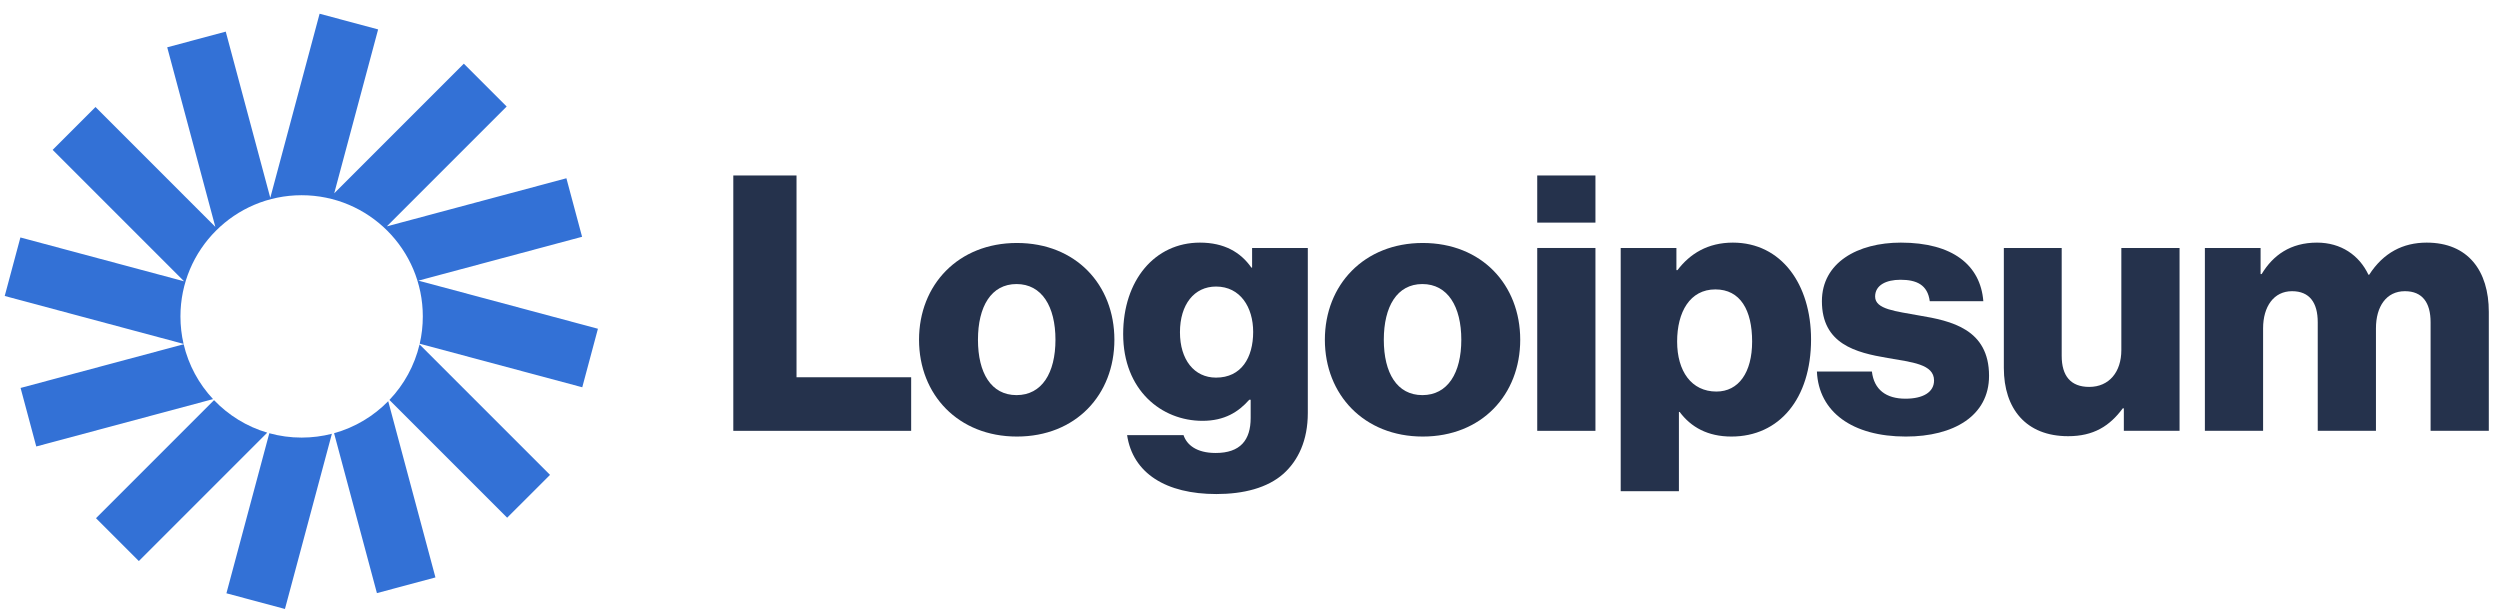
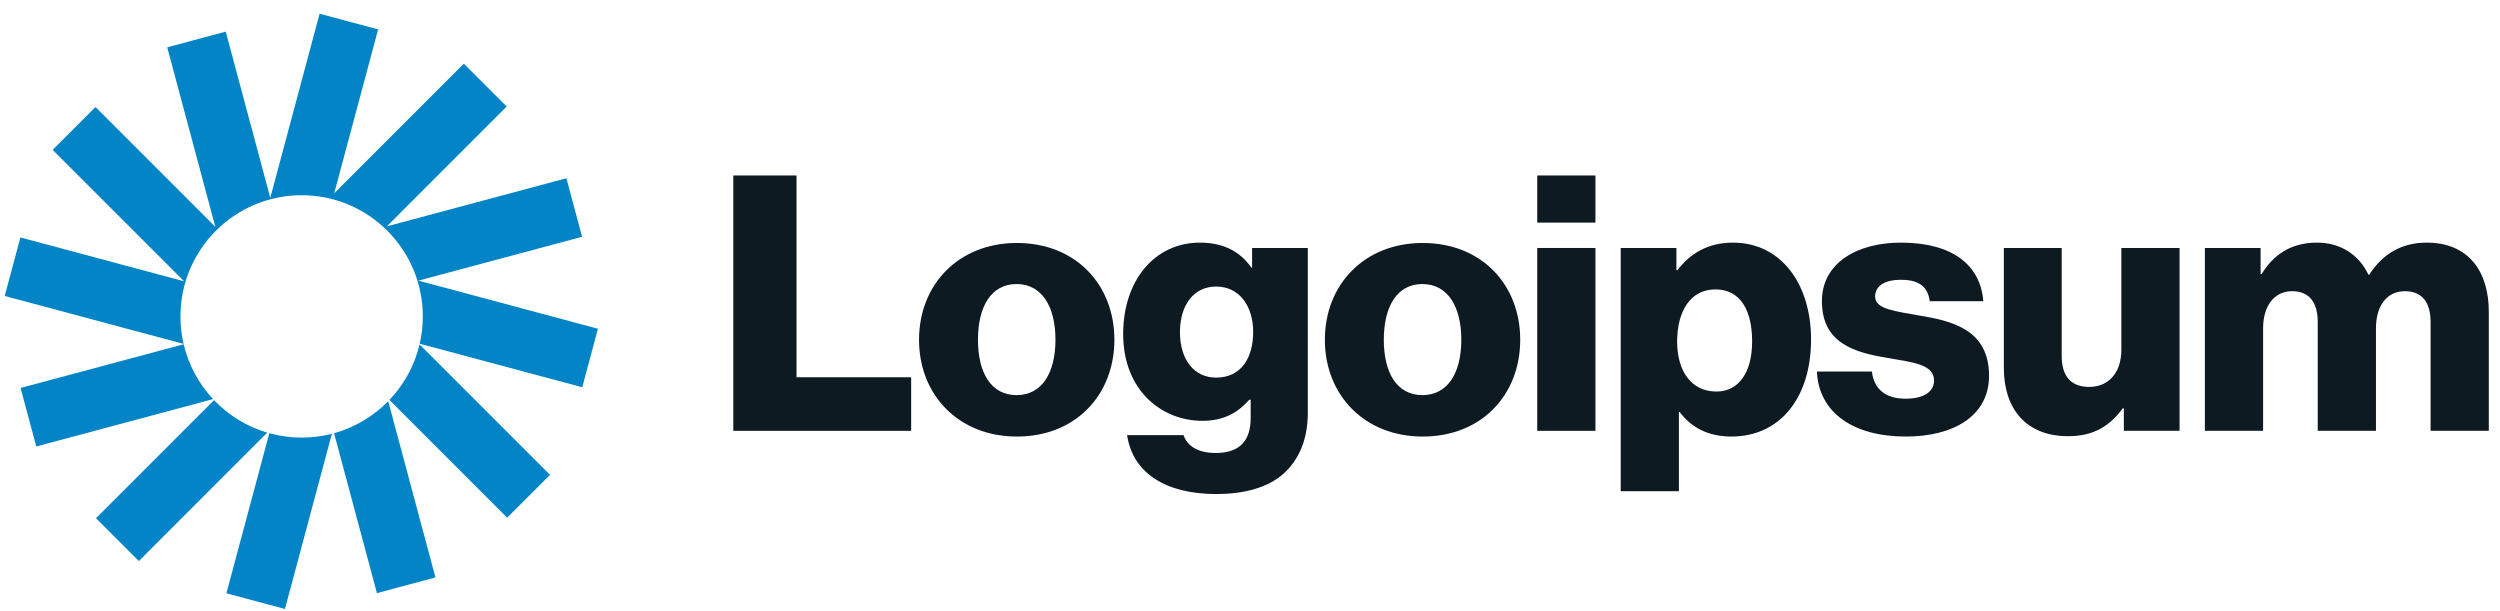
<svg xmlns="http://www.w3.org/2000/svg" id="logo-55" width="168" height="41" viewBox="0 0 168 41" fill="none">
-   <path d="M49.278 28.952H61.23V25.352H53.526V11.792H49.278V28.952Z" class="cneutral" fill="#25324c" stop-color="#25324c" />
-   <path d="M68.311 26.552C66.607 26.552 65.719 25.064 65.719 22.832C65.719 20.6 66.607 19.088 68.311 19.088C70.015 19.088 70.927 20.6 70.927 22.832C70.927 25.064 70.015 26.552 68.311 26.552ZM68.335 29.336C72.295 29.336 74.887 26.528 74.887 22.832C74.887 19.136 72.295 16.328 68.335 16.328C64.399 16.328 61.759 19.136 61.759 22.832C61.759 26.528 64.399 29.336 68.335 29.336Z" class="cneutral" fill="#25324c" stop-color="#25324c" />
-   <path d="M81.741 33.2C83.565 33.2 85.173 32.792 86.253 31.832C87.237 30.944 87.885 29.6 87.885 27.752V16.664H84.141V17.984H84.093C83.373 16.952 82.269 16.304 80.637 16.304C77.589 16.304 75.477 18.848 75.477 22.448C75.477 26.216 78.045 28.28 80.805 28.28C82.293 28.28 83.229 27.68 83.949 26.864H84.045V28.088C84.045 29.576 83.349 30.44 81.693 30.44C80.397 30.44 79.749 29.888 79.533 29.24H75.741C76.125 31.808 78.357 33.2 81.741 33.2ZM81.717 25.376C80.253 25.376 79.293 24.176 79.293 22.328C79.293 20.456 80.253 19.256 81.717 19.256C83.349 19.256 84.213 20.648 84.213 22.304C84.213 24.032 83.421 25.376 81.717 25.376Z" class="cneutral" fill="#25324c" stop-color="#25324c" />
-   <path d="M95.584 26.552C93.879 26.552 92.992 25.064 92.992 22.832C92.992 20.6 93.879 19.088 95.584 19.088C97.287 19.088 98.2 20.6 98.2 22.832C98.2 25.064 97.287 26.552 95.584 26.552ZM95.608 29.336C99.567 29.336 102.159 26.528 102.159 22.832C102.159 19.136 99.567 16.328 95.608 16.328C91.671 16.328 89.031 19.136 89.031 22.832C89.031 26.528 91.671 29.336 95.608 29.336Z" class="cneutral" fill="#25324c" stop-color="#25324c" />
-   <path d="M103.302 28.952H107.214V16.664H103.302V28.952ZM103.302 14.96H107.214V11.792H103.302V14.96Z" class="cneutral" fill="#25324c" stop-color="#25324c" />
-   <path d="M108.911 33.008H112.823V27.68H112.871C113.639 28.712 114.767 29.336 116.351 29.336C119.567 29.336 121.703 26.792 121.703 22.808C121.703 19.112 119.711 16.304 116.447 16.304C114.767 16.304 113.567 17.048 112.727 18.152H112.655V16.664H108.911V33.008ZM115.343 26.312C113.663 26.312 112.703 24.944 112.703 22.952C112.703 20.96 113.567 19.448 115.271 19.448C116.951 19.448 117.743 20.84 117.743 22.952C117.743 25.04 116.831 26.312 115.343 26.312Z" class="cneutral" fill="#25324c" stop-color="#25324c" />
-   <path d="M128.072 29.336C131.288 29.336 133.664 27.944 133.664 25.256C133.664 22.112 131.12 21.56 128.96 21.2C127.4 20.912 126.008 20.792 126.008 19.928C126.008 19.16 126.752 18.8 127.712 18.8C128.792 18.8 129.536 19.136 129.68 20.24H133.28C133.088 17.816 131.216 16.304 127.736 16.304C124.832 16.304 122.432 17.648 122.432 20.24C122.432 23.12 124.712 23.696 126.848 24.056C128.48 24.344 129.968 24.464 129.968 25.568C129.968 26.36 129.224 26.792 128.048 26.792C126.752 26.792 125.936 26.192 125.792 24.968H122.096C122.216 27.68 124.472 29.336 128.072 29.336Z" class="cneutral" fill="#25324c" stop-color="#25324c" />
-   <path d="M138.978 29.312C140.682 29.312 141.762 28.64 142.65 27.44H142.722V28.952H146.466V16.664H142.554V23.528C142.554 24.992 141.738 26 140.394 26C139.146 26 138.546 25.256 138.546 23.912V16.664H134.658V24.728C134.658 27.464 136.146 29.312 138.978 29.312Z" class="cneutral" fill="#25324c" stop-color="#25324c" />
-   <path d="M148.168 28.952H152.08V22.064C152.08 20.6 152.8 19.568 154.024 19.568C155.2 19.568 155.752 20.336 155.752 21.656V28.952H159.664V22.064C159.664 20.6 160.36 19.568 161.608 19.568C162.784 19.568 163.336 20.336 163.336 21.656V28.952H167.248V20.96C167.248 18.2 165.856 16.304 163.072 16.304C161.488 16.304 160.168 16.976 159.208 18.464H159.16C158.536 17.144 157.312 16.304 155.704 16.304C153.928 16.304 152.752 17.144 151.984 18.416H151.912V16.664H148.168V28.952Z" class="cneutral" fill="#25324c" stop-color="#25324c" />
-   <path d="M25.41 1.977L21.477 0.923L18.163 13.293L15.17 2.125L11.237 3.179L14.47 15.245L6.417 7.192L3.538 10.071L12.371 18.904L1.371 15.957L0.317 19.89L12.336 23.11C12.198 22.517 12.126 21.898 12.126 21.263C12.126 16.765 15.772 13.119 20.269 13.119C24.767 13.119 28.413 16.765 28.413 21.263C28.413 21.894 28.341 22.509 28.205 23.099L39.128 26.025L40.181 22.092L28.115 18.859L39.116 15.912L38.062 11.979L25.996 15.211L34.048 7.159L31.169 4.28L22.459 12.99L25.41 1.977Z" class="ccustom" fill="#3371D6" stop-color="#3371D6" />
-   <path d="M28.194 23.144C27.857 24.57 27.145 25.851 26.168 26.877L34.081 34.79L36.961 31.911L28.194 23.144Z" class="ccustom" fill="#3371D6" stop-color="#3371D6" />
-   <path d="M26.088 26.96C25.1 27.969 23.851 28.723 22.45 29.111L25.329 39.857L29.262 38.803L26.088 26.96Z" class="ccustom" fill="#3371D6" stop-color="#3371D6" />
-   <path d="M22.303 29.15C21.653 29.317 20.971 29.406 20.269 29.406C19.517 29.406 18.789 29.304 18.097 29.113L15.215 39.869L19.148 40.923L22.303 29.15Z" class="ccustom" fill="#3371D6" stop-color="#3371D6" />
-   <path d="M17.958 29.074C16.578 28.666 15.351 27.903 14.383 26.89L6.451 34.823L9.33 37.702L17.958 29.074Z" class="ccustom" fill="#3371D6" stop-color="#3371D6" />
-   <path d="M14.317 26.82C13.365 25.801 12.672 24.538 12.342 23.134L1.383 26.07L2.437 30.003L14.317 26.82Z" class="ccustom" fill="#3371D6" stop-color="#3371D6" />
+   <path d="M49.278 28.952H61.23V25.352H53.526V11.792H49.278V28.952Z" class="cneutral" fill="#0e1a22" stop-color="#0e1a22" />
+   <path d="M68.311 26.552C66.607 26.552 65.719 25.064 65.719 22.832C65.719 20.6 66.607 19.088 68.311 19.088C70.015 19.088 70.927 20.6 70.927 22.832C70.927 25.064 70.015 26.552 68.311 26.552ZM68.335 29.336C72.295 29.336 74.887 26.528 74.887 22.832C74.887 19.136 72.295 16.328 68.335 16.328C64.399 16.328 61.759 19.136 61.759 22.832C61.759 26.528 64.399 29.336 68.335 29.336Z" class="cneutral" fill="#0e1a22" stop-color="#0e1a22" />
+   <path d="M81.741 33.2C83.565 33.2 85.173 32.792 86.253 31.832C87.237 30.944 87.885 29.6 87.885 27.752V16.664H84.141V17.984H84.093C83.373 16.952 82.269 16.304 80.637 16.304C77.589 16.304 75.477 18.848 75.477 22.448C75.477 26.216 78.045 28.28 80.805 28.28C82.293 28.28 83.229 27.68 83.949 26.864H84.045V28.088C84.045 29.576 83.349 30.44 81.693 30.44C80.397 30.44 79.749 29.888 79.533 29.24H75.741C76.125 31.808 78.357 33.2 81.741 33.2ZM81.717 25.376C80.253 25.376 79.293 24.176 79.293 22.328C79.293 20.456 80.253 19.256 81.717 19.256C83.349 19.256 84.213 20.648 84.213 22.304C84.213 24.032 83.421 25.376 81.717 25.376Z" class="cneutral" fill="#0e1a22" stop-color="#0e1a22" />
+   <path d="M95.584 26.552C93.879 26.552 92.992 25.064 92.992 22.832C92.992 20.6 93.879 19.088 95.584 19.088C97.287 19.088 98.2 20.6 98.2 22.832C98.2 25.064 97.287 26.552 95.584 26.552ZM95.608 29.336C99.567 29.336 102.159 26.528 102.159 22.832C102.159 19.136 99.567 16.328 95.608 16.328C91.671 16.328 89.031 19.136 89.031 22.832C89.031 26.528 91.671 29.336 95.608 29.336Z" class="cneutral" fill="#0e1a22" stop-color="#0e1a22" />
+   <path d="M103.302 28.952H107.214V16.664H103.302V28.952ZM103.302 14.96H107.214V11.792H103.302V14.96Z" class="cneutral" fill="#0e1a22" stop-color="#0e1a22" />
+   <path d="M108.911 33.008H112.823V27.68H112.871C113.639 28.712 114.767 29.336 116.351 29.336C119.567 29.336 121.703 26.792 121.703 22.808C121.703 19.112 119.711 16.304 116.447 16.304C114.767 16.304 113.567 17.048 112.727 18.152H112.655V16.664H108.911V33.008ZM115.343 26.312C113.663 26.312 112.703 24.944 112.703 22.952C112.703 20.96 113.567 19.448 115.271 19.448C116.951 19.448 117.743 20.84 117.743 22.952C117.743 25.04 116.831 26.312 115.343 26.312Z" class="cneutral" fill="#0e1a22" stop-color="#0e1a22" />
+   <path d="M128.072 29.336C131.288 29.336 133.664 27.944 133.664 25.256C133.664 22.112 131.12 21.56 128.96 21.2C127.4 20.912 126.008 20.792 126.008 19.928C126.008 19.16 126.752 18.8 127.712 18.8C128.792 18.8 129.536 19.136 129.68 20.24H133.28C133.088 17.816 131.216 16.304 127.736 16.304C124.832 16.304 122.432 17.648 122.432 20.24C122.432 23.12 124.712 23.696 126.848 24.056C128.48 24.344 129.968 24.464 129.968 25.568C129.968 26.36 129.224 26.792 128.048 26.792C126.752 26.792 125.936 26.192 125.792 24.968H122.096C122.216 27.68 124.472 29.336 128.072 29.336Z" class="cneutral" fill="#0e1a22" stop-color="#0e1a22" />
+   <path d="M138.978 29.312C140.682 29.312 141.762 28.64 142.65 27.44H142.722V28.952H146.466V16.664H142.554V23.528C142.554 24.992 141.738 26 140.394 26C139.146 26 138.546 25.256 138.546 23.912V16.664H134.658V24.728C134.658 27.464 136.146 29.312 138.978 29.312Z" class="cneutral" fill="#0e1a22" stop-color="#0e1a22" />
+   <path d="M148.168 28.952H152.08V22.064C152.08 20.6 152.8 19.568 154.024 19.568C155.2 19.568 155.752 20.336 155.752 21.656V28.952H159.664V22.064C159.664 20.6 160.36 19.568 161.608 19.568C162.784 19.568 163.336 20.336 163.336 21.656V28.952H167.248V20.96C167.248 18.2 165.856 16.304 163.072 16.304C161.488 16.304 160.168 16.976 159.208 18.464H159.16C158.536 17.144 157.312 16.304 155.704 16.304C153.928 16.304 152.752 17.144 151.984 18.416H151.912V16.664H148.168V28.952Z" class="cneutral" fill="#0e1a22" stop-color="#0e1a22" />
+   <path d="M25.41 1.977L21.477 0.923L18.163 13.293L15.17 2.125L11.237 3.179L14.47 15.245L6.417 7.192L3.538 10.071L12.371 18.904L1.371 15.957L0.317 19.89L12.336 23.11C12.198 22.517 12.126 21.898 12.126 21.263C12.126 16.765 15.772 13.119 20.269 13.119C24.767 13.119 28.413 16.765 28.413 21.263C28.413 21.894 28.341 22.509 28.205 23.099L39.128 26.025L40.181 22.092L28.115 18.859L39.116 15.912L38.062 11.979L25.996 15.211L34.048 7.159L31.169 4.28L22.459 12.99L25.41 1.977Z" class="ccustom" fill="#0284c7" stop-color="#0284c7" />
+   <path d="M28.194 23.144C27.857 24.57 27.145 25.851 26.168 26.877L34.081 34.79L36.961 31.911L28.194 23.144Z" class="ccustom" fill="#0284c7" stop-color="#0284c7" />
+   <path d="M26.088 26.96C25.1 27.969 23.851 28.723 22.45 29.111L25.329 39.857L29.262 38.803L26.088 26.96Z" class="ccustom" fill="#0284c7" stop-color="#0284c7" />
+   <path d="M22.303 29.15C21.653 29.317 20.971 29.406 20.269 29.406C19.517 29.406 18.789 29.304 18.097 29.113L15.215 39.869L19.148 40.923L22.303 29.15Z" class="ccustom" fill="#0284c7" stop-color="#0284c7" />
+   <path d="M17.958 29.074C16.578 28.666 15.351 27.903 14.383 26.89L6.451 34.823L9.33 37.702L17.958 29.074Z" class="ccustom" fill="#0284c7" stop-color="#0284c7" />
+   <path d="M14.317 26.82C13.365 25.801 12.672 24.538 12.342 23.134L1.383 26.07L2.437 30.003L14.317 26.82Z" class="ccustom" fill="#0284c7" stop-color="#0284c7" />
</svg>
